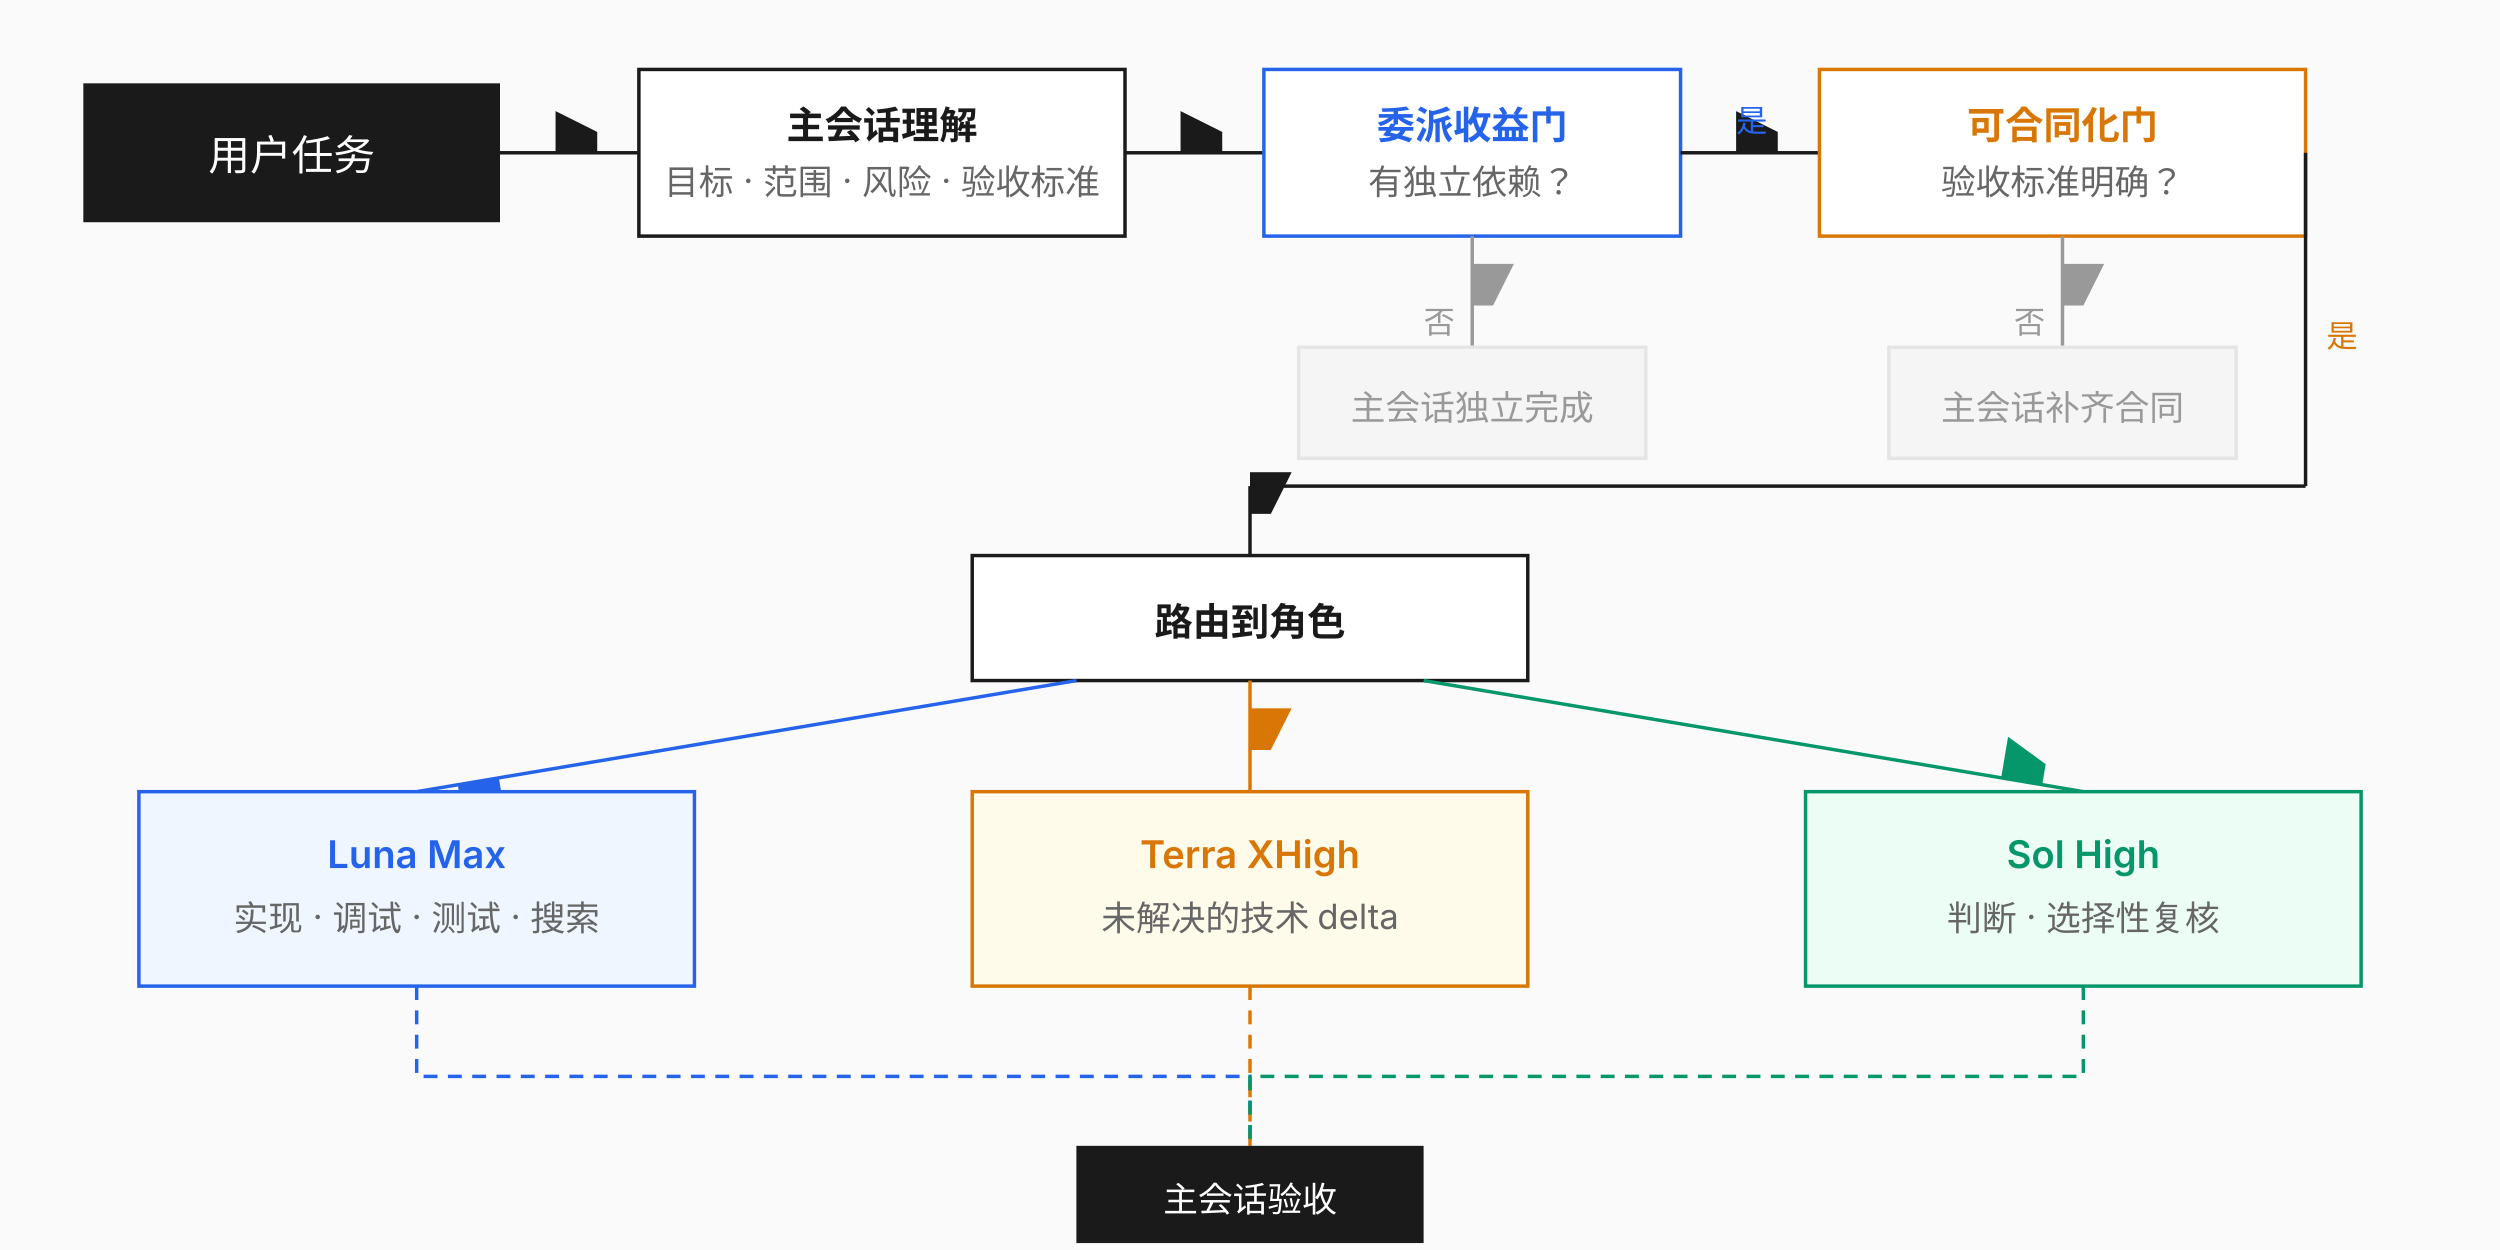
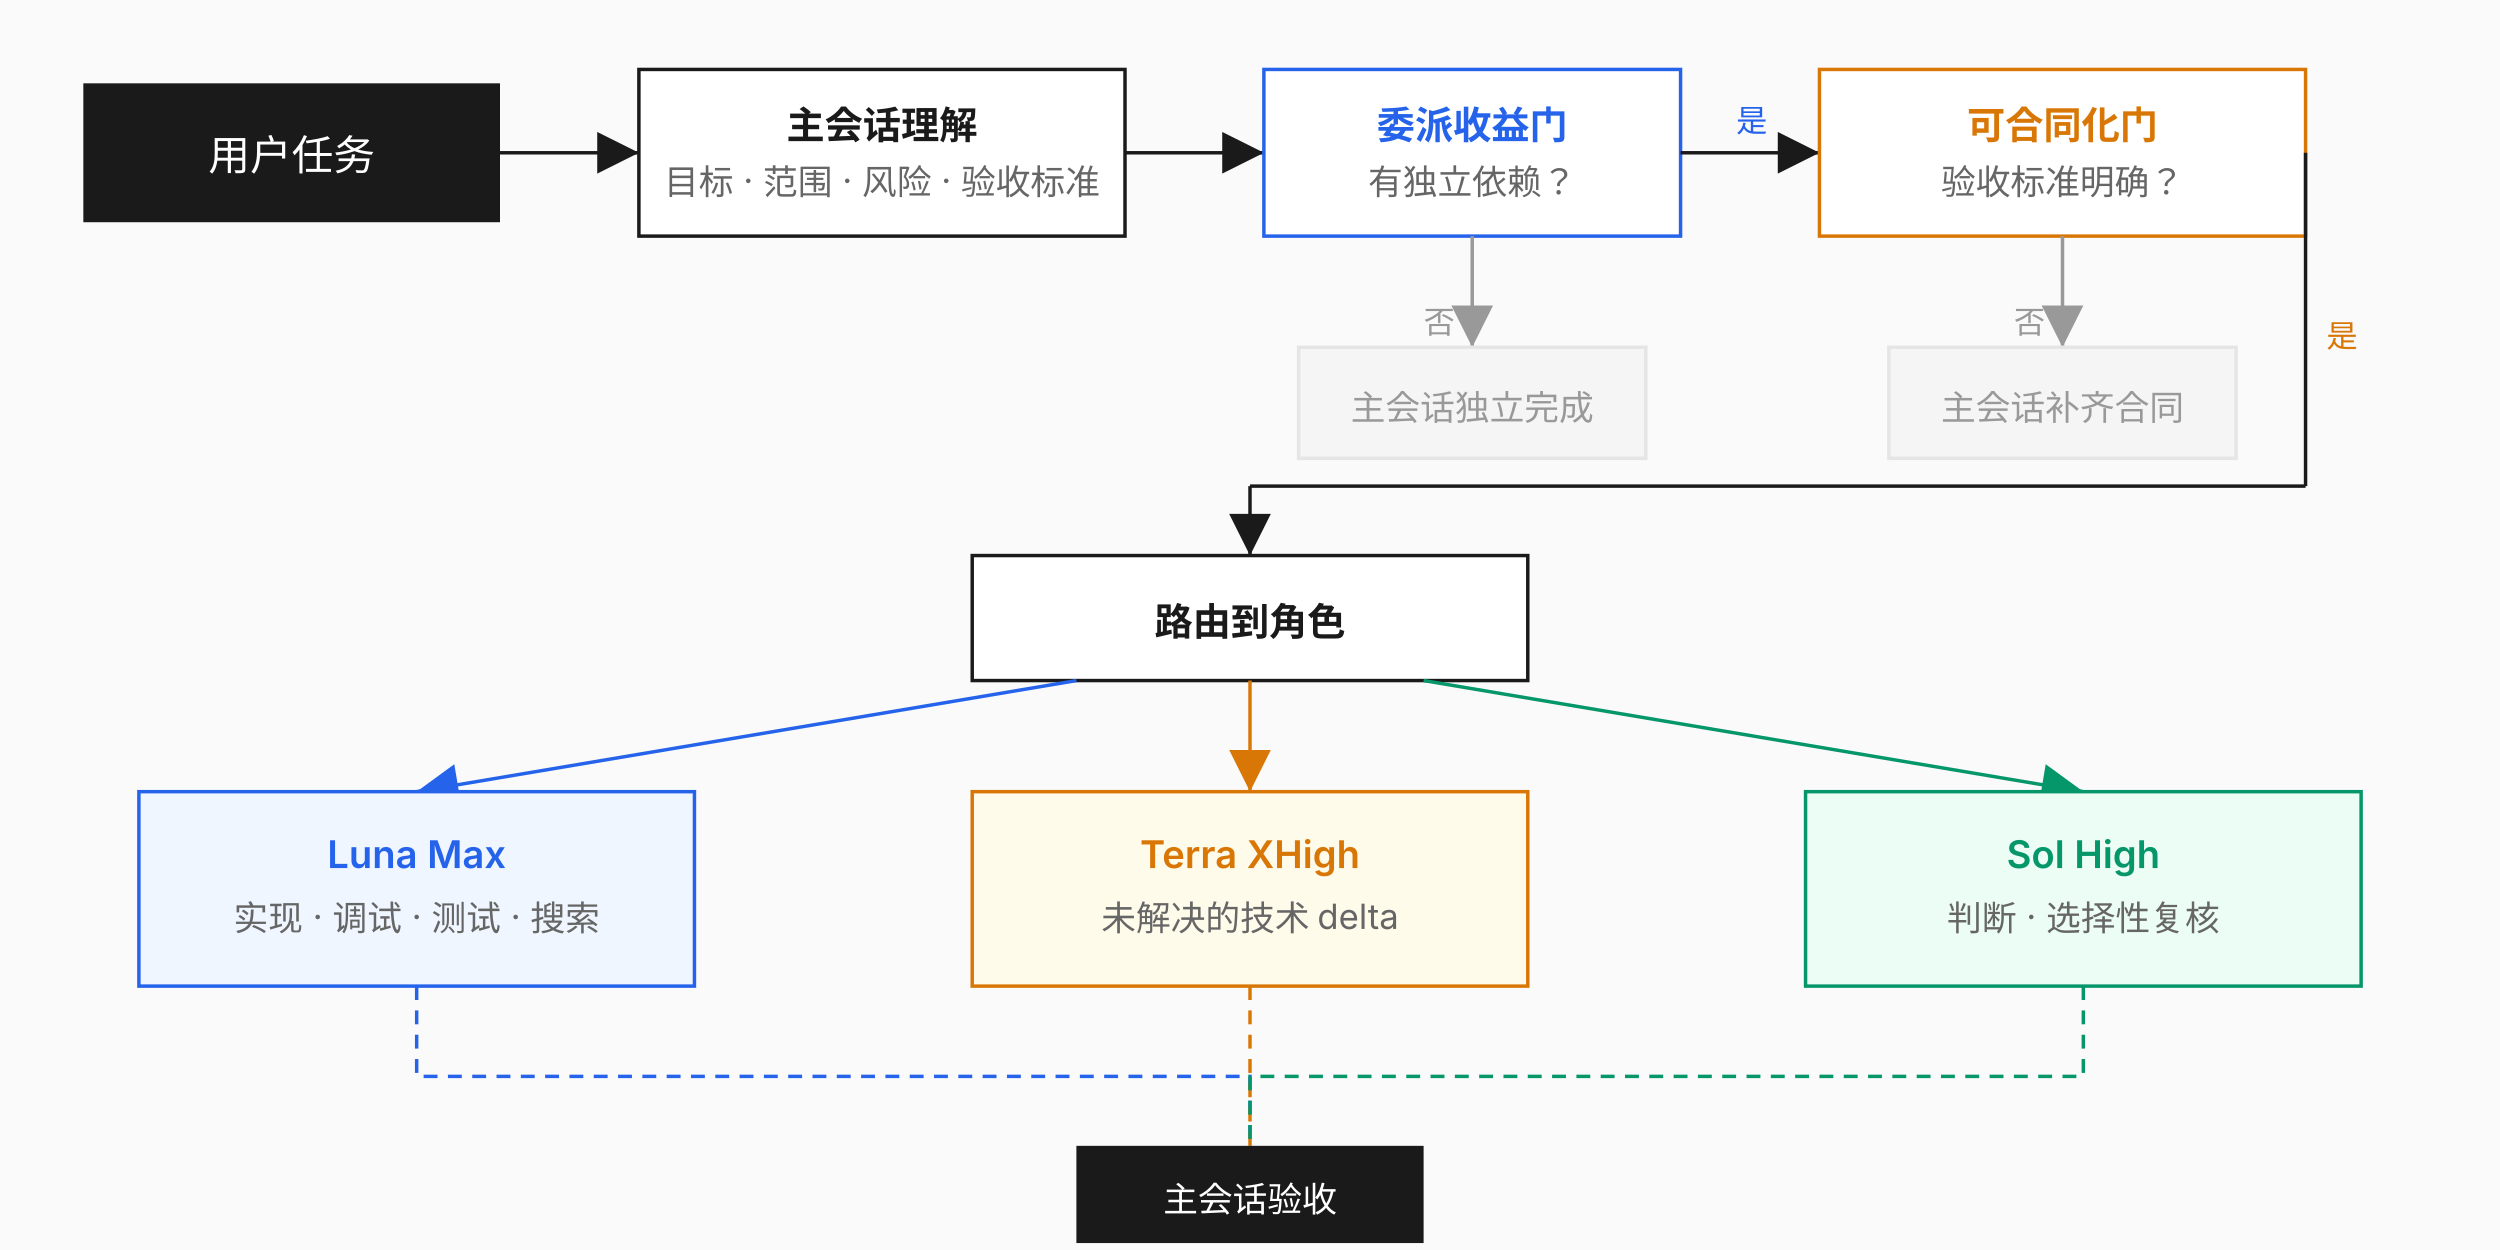
<svg xmlns="http://www.w3.org/2000/svg" viewBox="0 0 1440 720" fill="none" font-family="Inter, Helvetica, 'Noto Sans SC', sans-serif">
  <rect width="1440" height="720" fill="#fafafa" />
  <rect x="48" y="48" width="240" height="80" rx="0" fill="#1a1a1a" />
  <text x="168" y="98" text-anchor="middle" fill="#fff" font-size="24" font-weight="500">用户任务</text>
  <line x1="288" y1="88" x2="368" y2="88" stroke="#1a1a1a" stroke-width="2" marker-end="url(#f-arrow)" />
  <rect x="368" y="40" width="280" height="96" rx="0" fill="#fff" stroke="#1a1a1a" stroke-width="2" />
  <text x="508" y="80" text-anchor="middle" fill="#1a1a1a" font-size="22" font-weight="600">主会话理解</text>
  <text x="508" y="112" text-anchor="middle" fill="#666" font-size="20">目标 · 范围 · 风险 · 验收标准</text>
  <line x1="648" y1="88" x2="728" y2="88" stroke="#1a1a1a" stroke-width="2" marker-end="url(#f-arrow)" />
  <rect x="728" y="40" width="240" height="96" rx="0" fill="#fff" stroke="#2563eb" stroke-width="2" />
  <text x="848" y="80" text-anchor="middle" fill="#2563eb" font-size="22" font-weight="600">委派收益门</text>
  <text x="848" y="112" text-anchor="middle" fill="#666" font-size="20">有独立依赖？</text>
  <line x1="848" y1="136" x2="848" y2="200" stroke="#999" stroke-width="2" marker-end="url(#f-arrow-gray)" />
  <rect x="748" y="200" width="200" height="64" rx="0" fill="#f5f5f5" stroke="#e5e5e5" stroke-width="2" />
  <text x="848" y="242" text-anchor="middle" fill="#999" font-size="20">主会话独立完成</text>
  <text x="820" y="192" fill="#999" font-size="18">否</text>
  <line x1="968" y1="88" x2="1048" y2="88" stroke="#1a1a1a" stroke-width="2" marker-end="url(#f-arrow)" />
  <text x="1000" y="76" fill="#2563eb" font-size="18">是</text>
  <rect x="1048" y="40" width="280" height="96" rx="0" fill="#fff" stroke="#d97706" stroke-width="2" />
  <text x="1188" y="80" text-anchor="middle" fill="#d97706" font-size="22" font-weight="600">可合同化门</text>
  <text x="1188" y="112" text-anchor="middle" fill="#666" font-size="20">验收标准明确？</text>
  <line x1="1188" y1="136" x2="1188" y2="200" stroke="#999" stroke-width="2" marker-end="url(#f-arrow-gray)" />
  <rect x="1088" y="200" width="200" height="64" rx="0" fill="#f5f5f5" stroke="#e5e5e5" stroke-width="2" />
  <text x="1188" y="242" text-anchor="middle" fill="#999" font-size="20">主会话补齐合同</text>
  <text x="1160" y="192" fill="#999" font-size="18">否</text>
  <line x1="1328" y1="88" x2="1328" y2="280" stroke="#1a1a1a" stroke-width="2" />
  <text x="1340" y="200" fill="#d97706" font-size="18">是</text>
  <line x1="1328" y1="280" x2="720" y2="280" stroke="#1a1a1a" stroke-width="2" />
  <line x1="720" y1="280" x2="720" y2="320" stroke="#1a1a1a" stroke-width="2" marker-end="url(#f-arrow)" />
  <rect x="560" y="320" width="320" height="72" rx="0" fill="#fff" stroke="#1a1a1a" stroke-width="2" />
  <text x="720" y="366" text-anchor="middle" fill="#1a1a1a" font-size="22" font-weight="600">路由到角色</text>
  <line x1="620" y1="392" x2="240" y2="456" stroke="#2563eb" stroke-width="2" marker-end="url(#f-arrow-blue)" />
  <line x1="720" y1="392" x2="720" y2="456" stroke="#d97706" stroke-width="2" marker-end="url(#f-arrow-amber)" />
  <line x1="820" y1="392" x2="1200" y2="456" stroke="#059669" stroke-width="2" marker-end="url(#f-arrow-green)" />
  <rect x="80" y="456" width="320" height="112" rx="0" fill="#eff6ff" stroke="#2563eb" stroke-width="2" />
  <text x="240" y="500" text-anchor="middle" fill="#2563eb" font-size="22" font-weight="600">Luna Max</text>
  <text x="240" y="536" text-anchor="middle" fill="#666" font-size="20">实现 · 调试 · 测试 · 搜索</text>
  <rect x="560" y="456" width="320" height="112" rx="0" fill="#fffbeb" stroke="#d97706" stroke-width="2" />
  <text x="720" y="500" text-anchor="middle" fill="#d97706" font-size="22" font-weight="600">Terra XHigh</text>
  <text x="720" y="536" text-anchor="middle" fill="#666" font-size="20">未解决的技术 delta</text>
  <rect x="1040" y="456" width="320" height="112" rx="0" fill="#ecfdf5" stroke="#059669" stroke-width="2" />
  <text x="1200" y="500" text-anchor="middle" fill="#059669" font-size="22" font-weight="600">Sol High</text>
  <text x="1200" y="536" text-anchor="middle" fill="#666" font-size="20">判断 · 选择性复核</text>
  <path d="M240,568 L240,620 L720,620 L720,660" stroke="#2563eb" stroke-width="2" stroke-dasharray="8,6" fill="none" />
  <path d="M720,568 L720,660" stroke="#d97706" stroke-width="2" stroke-dasharray="8,6" fill="none" />
  <path d="M1200,568 L1200,620 L720,620 L720,660" stroke="#059669" stroke-width="2" stroke-dasharray="8,6" fill="none" />
  <rect x="620" y="660" width="200" height="56" rx="0" fill="#1a1a1a" />
  <text x="720" y="698" text-anchor="middle" fill="#fff" font-size="20" font-weight="500">主会话验收</text>
  <defs>
-     <marker id="f-arrow" viewBox="0 0 8 8" refX="16" refY="8" markerWidth="12" markerHeight="12" orient="auto-start-reverse">
+     <marker id="f-arrow" viewBox="0 0 16 16" refX="16" refY="8" markerWidth="12" markerHeight="12" orient="auto-start-reverse">
      <path d="M0,0 L16,8 L0,16 Z" fill="#1a1a1a" />
    </marker>
-     <marker id="f-arrow-gray" viewBox="0 0 8 8" refX="16" refY="8" markerWidth="12" markerHeight="12" orient="auto-start-reverse">
+     <marker id="f-arrow-gray" viewBox="0 0 16 16" refX="16" refY="8" markerWidth="12" markerHeight="12" orient="auto-start-reverse">
      <path d="M0,0 L16,8 L0,16 Z" fill="#999" />
    </marker>
-     <marker id="f-arrow-blue" viewBox="0 0 8 8" refX="16" refY="8" markerWidth="12" markerHeight="12" orient="auto-start-reverse">
+     <marker id="f-arrow-blue" viewBox="0 0 16 16" refX="16" refY="8" markerWidth="12" markerHeight="12" orient="auto-start-reverse">
      <path d="M0,0 L16,8 L0,16 Z" fill="#2563eb" />
    </marker>
-     <marker id="f-arrow-amber" viewBox="0 0 8 8" refX="16" refY="8" markerWidth="12" markerHeight="12" orient="auto-start-reverse">
+     <marker id="f-arrow-amber" viewBox="0 0 16 16" refX="16" refY="8" markerWidth="12" markerHeight="12" orient="auto-start-reverse">
      <path d="M0,0 L16,8 L0,16 Z" fill="#d97706" />
    </marker>
-     <marker id="f-arrow-green" viewBox="0 0 8 8" refX="16" refY="8" markerWidth="12" markerHeight="12" orient="auto-start-reverse">
+     <marker id="f-arrow-green" viewBox="0 0 16 16" refX="16" refY="8" markerWidth="12" markerHeight="12" orient="auto-start-reverse">
      <path d="M0,0 L16,8 L0,16 Z" fill="#059669" />
    </marker>
  </defs>
</svg>
